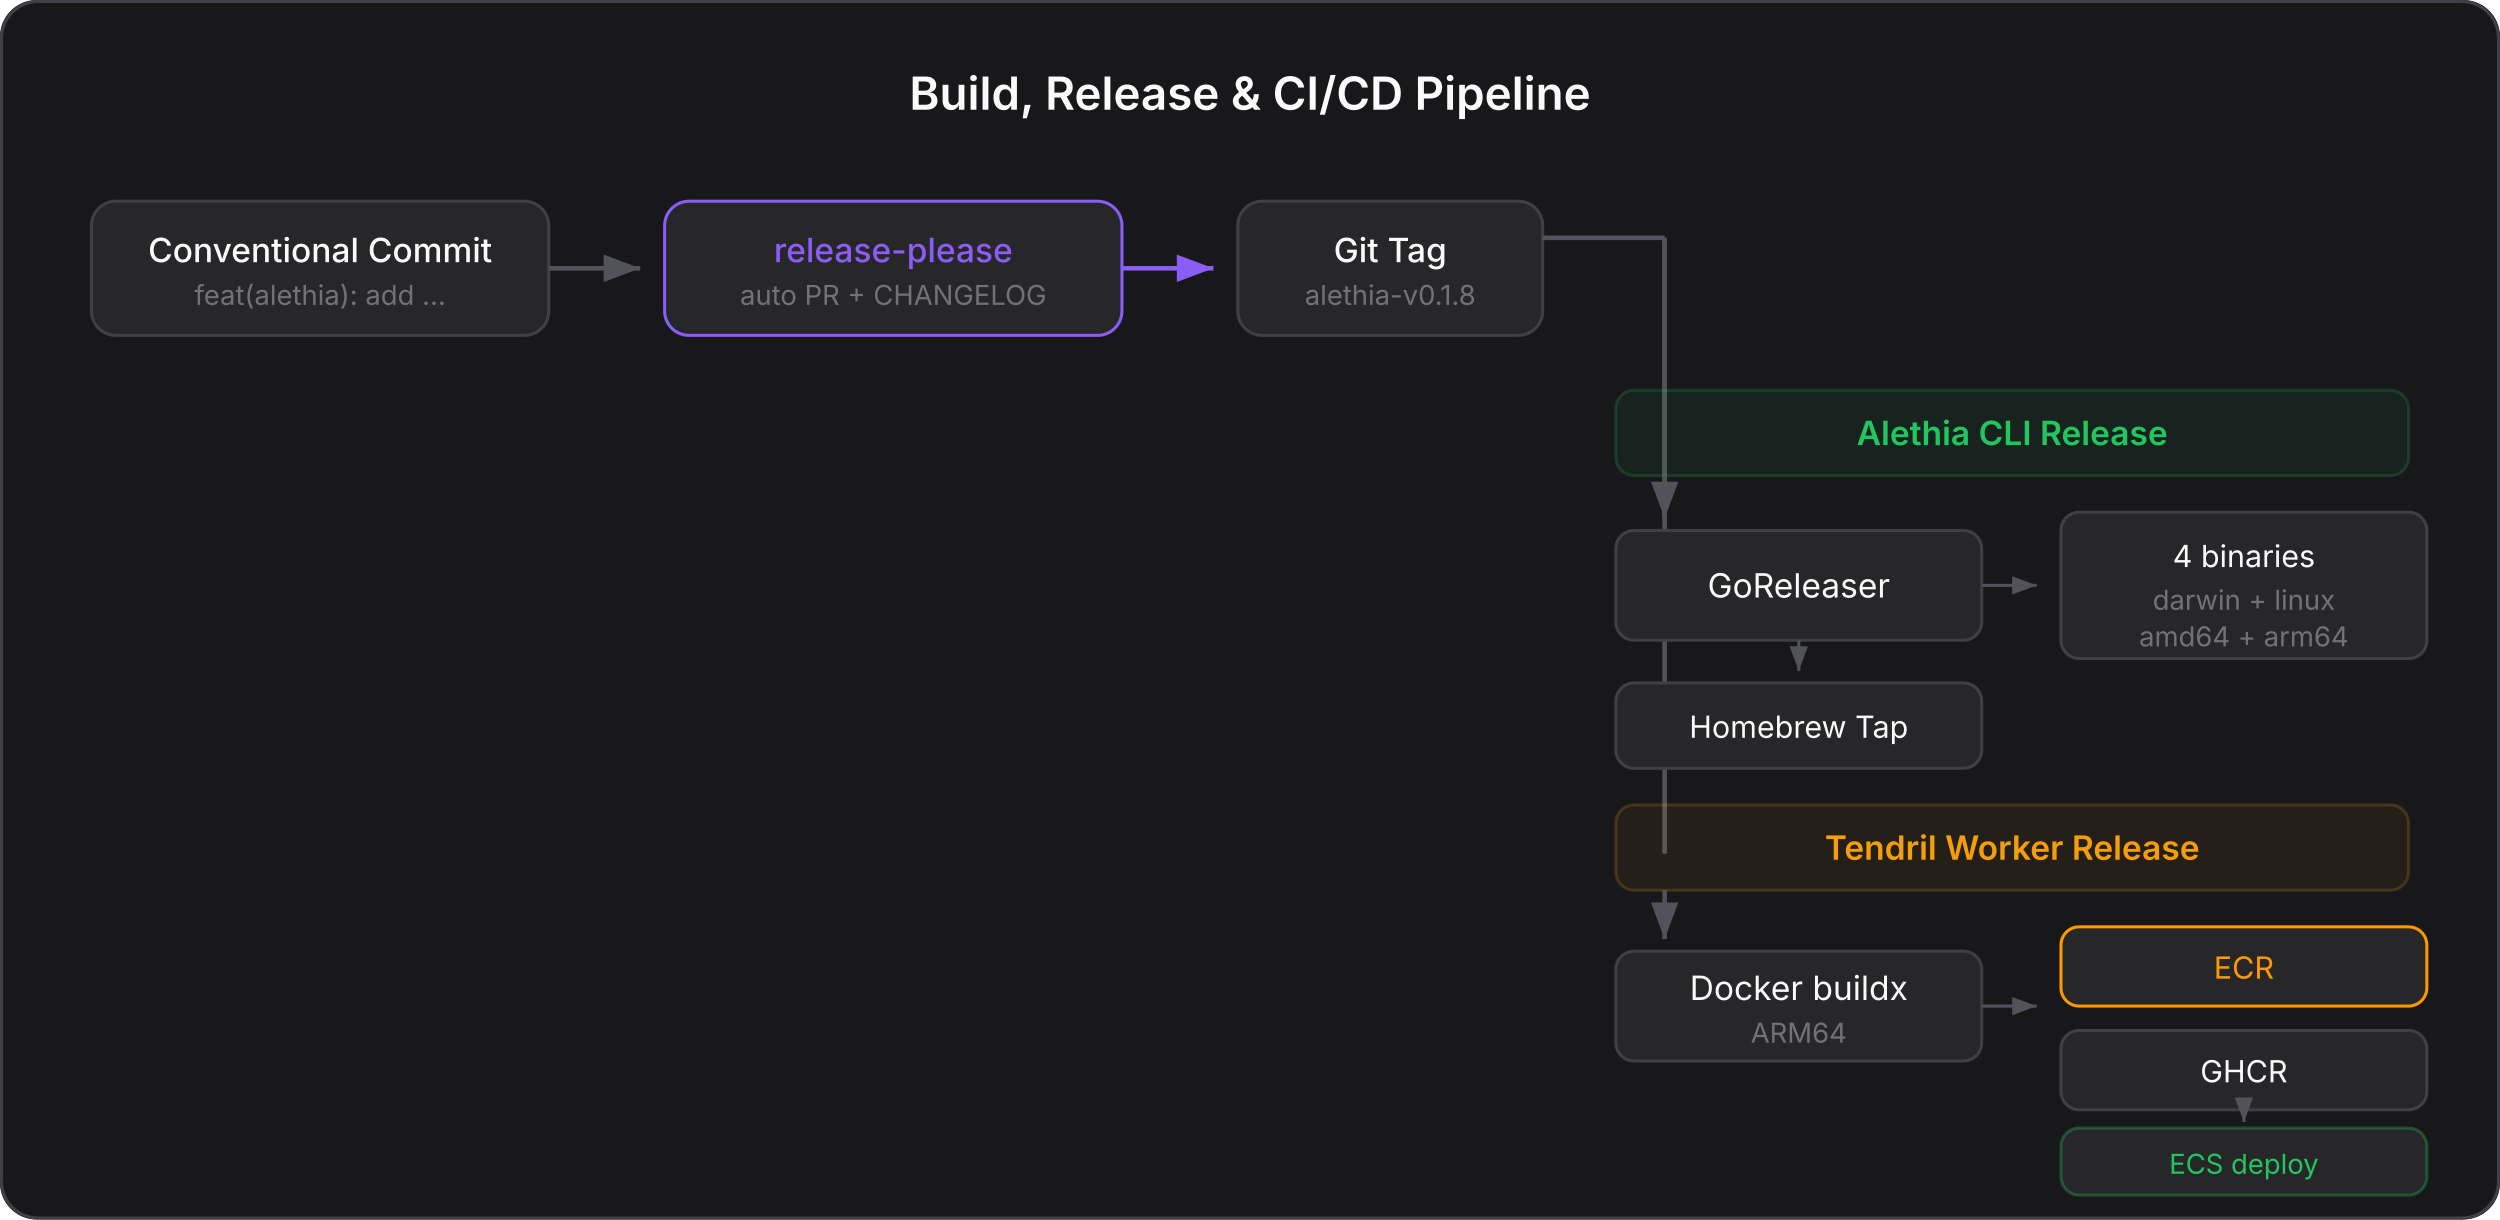
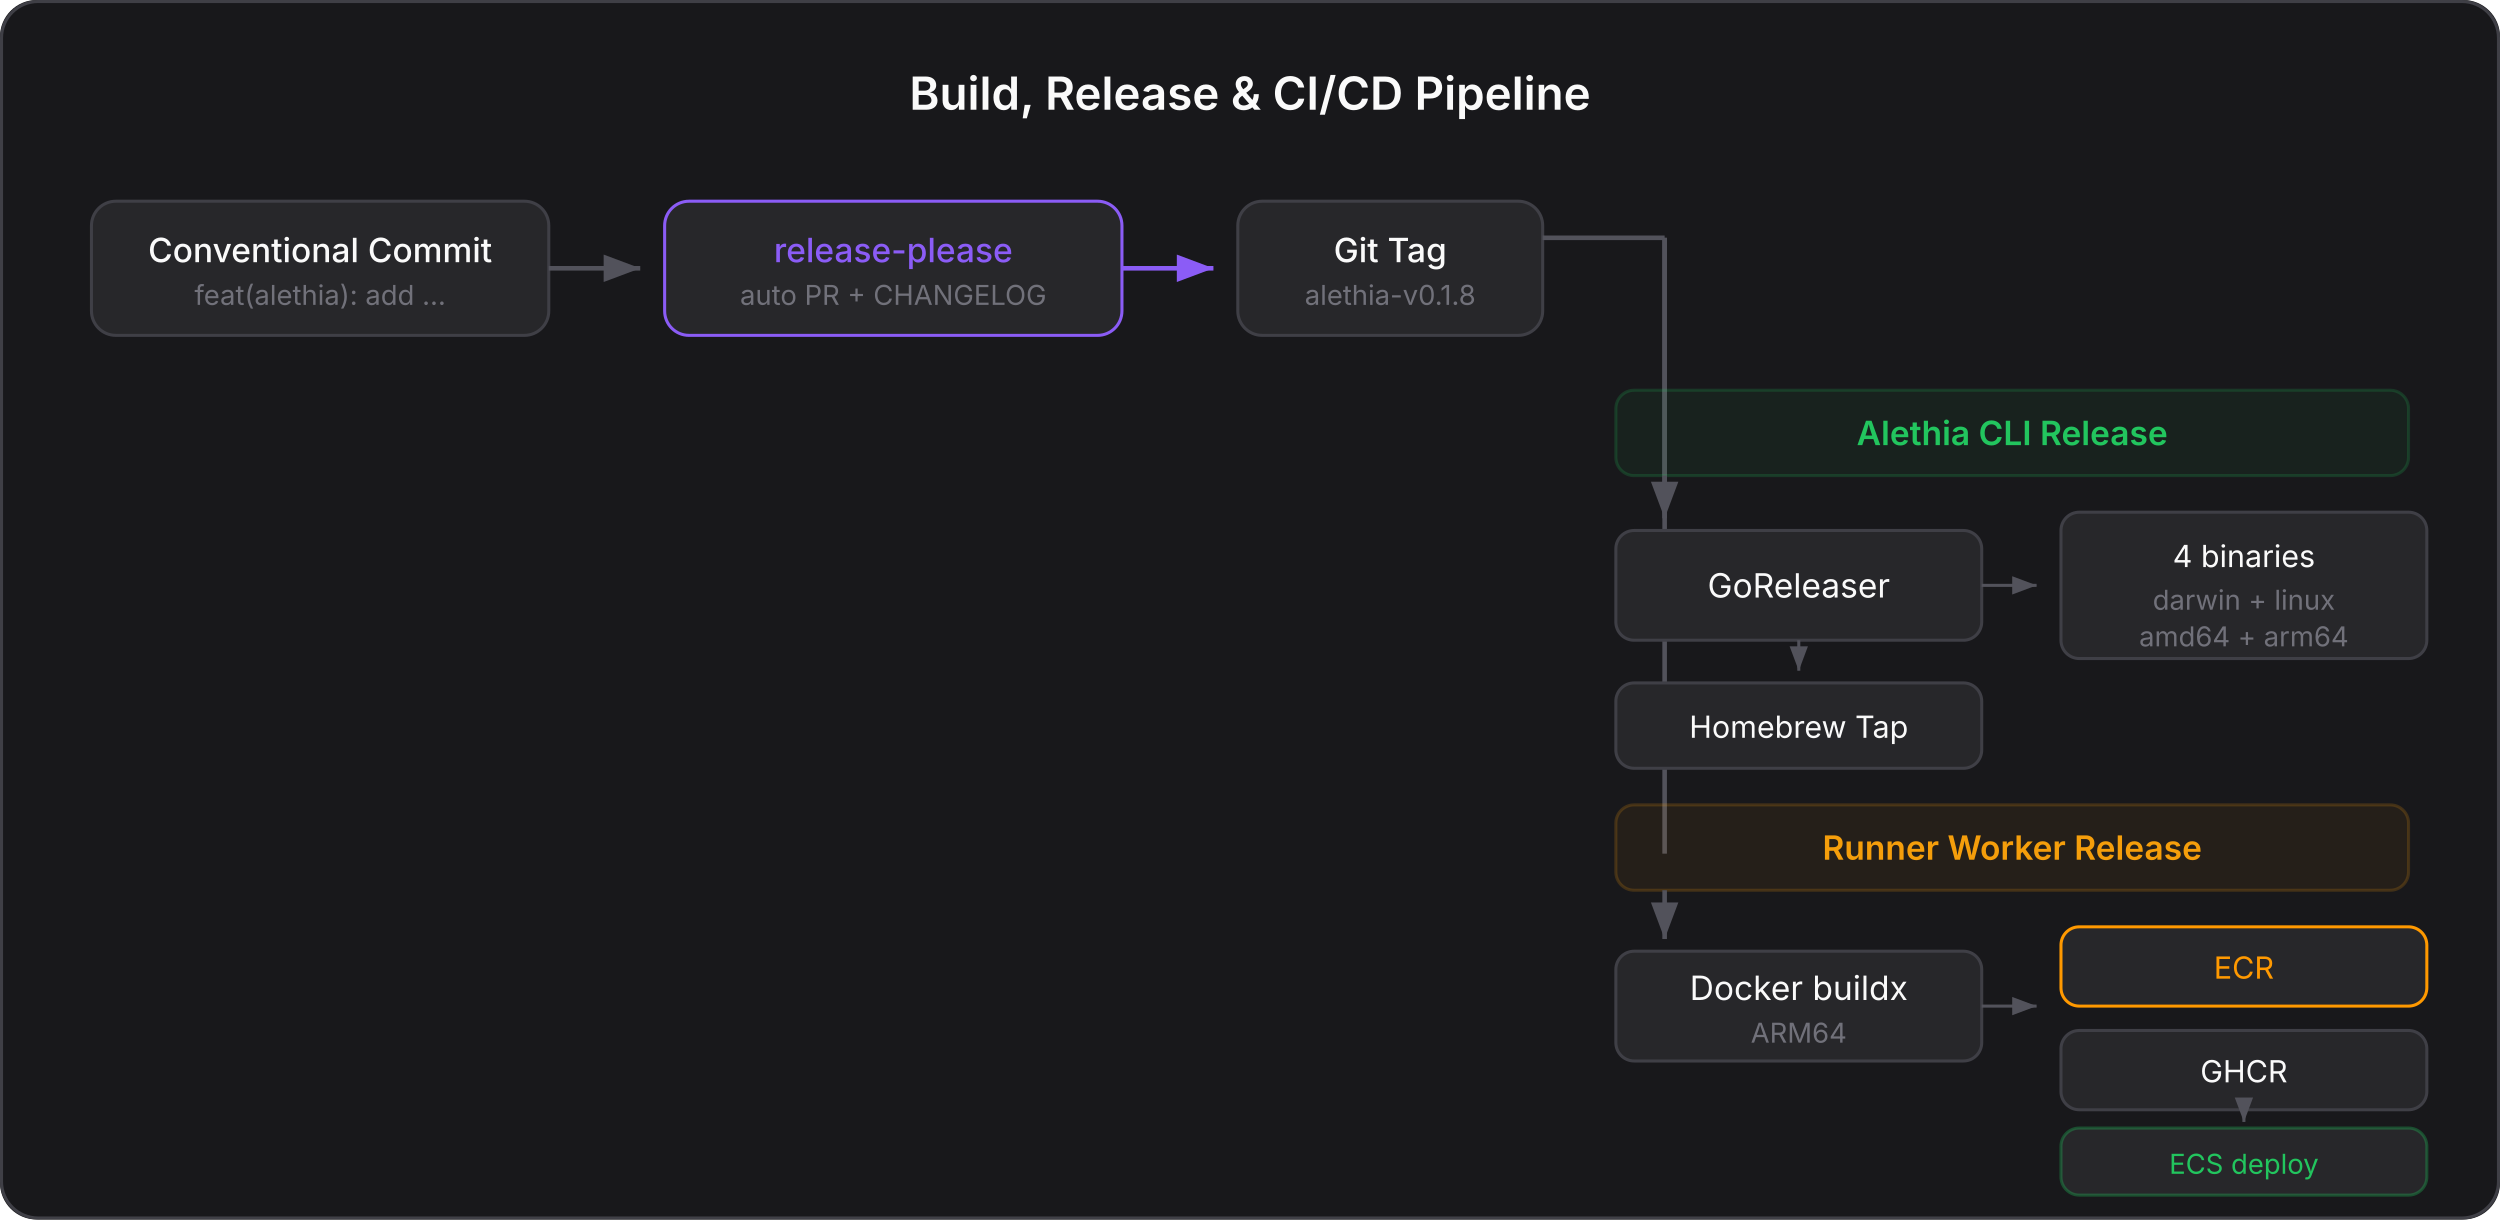
<svg xmlns="http://www.w3.org/2000/svg" viewBox="0 0 820 400" width="100%" fill="none">
  <defs>
    <marker id="arrow" markerWidth="8" markerHeight="6" refX="8" refY="3" orient="auto">
      <path d="M0,0 L8,3 L0,6" fill="#52525B" />
    </marker>
    <marker id="arrow-accent" markerWidth="8" markerHeight="6" refX="8" refY="3" orient="auto">
      <path d="M0,0 L8,3 L0,6" fill="#8B5CF6" />
    </marker>
  </defs>
  <rect width="820" height="400" rx="12" fill="#18181B" />
  <rect x="0.5" y="0.5" width="819" height="399" rx="12" fill="none" stroke="#3F3F46" />
  <text x="410" y="36" text-anchor="middle" font-family="Inter, system-ui, sans-serif" font-size="15" font-weight="600" fill="#FAFAFA">Build, Release &amp; CI/CD Pipeline</text>
  <rect x="30" y="66" width="150" height="44" rx="8" fill="#27272A" stroke="#3F3F46" />
  <text x="105" y="86" text-anchor="middle" font-family="Inter, system-ui, sans-serif" font-size="11" font-weight="500" fill="#FAFAFA">Conventional Commit</text>
  <text x="105" y="100" text-anchor="middle" font-family="Inter, system-ui, sans-serif" font-size="9" fill="#71717A">feat(alethia): add …</text>
  <line x1="180" y1="88" x2="210" y2="88" stroke="#52525B" stroke-width="1.5" marker-end="url(#arrow)" />
  <rect x="218" y="66" width="150" height="44" rx="8" fill="#27272A" stroke="#8B5CF6" />
  <text x="293" y="86" text-anchor="middle" font-family="Inter, system-ui, sans-serif" font-size="11" font-weight="500" fill="#8B5CF6">release-please</text>
  <text x="293" y="100" text-anchor="middle" font-family="Inter, system-ui, sans-serif" font-size="9" fill="#71717A">auto PR + CHANGELOG</text>
  <line x1="368" y1="88" x2="398" y2="88" stroke="#8B5CF6" stroke-width="1.5" marker-end="url(#arrow-accent)" />
  <rect x="406" y="66" width="100" height="44" rx="8" fill="#27272A" stroke="#3F3F46" />
  <text x="456" y="86" text-anchor="middle" font-family="Inter, system-ui, sans-serif" font-size="11" font-weight="500" fill="#FAFAFA">Git Tag</text>
  <text x="456" y="100" text-anchor="middle" font-family="Inter, system-ui, sans-serif" font-size="9" fill="#71717A">alethia-v0.1.8</text>
  <line x1="506" y1="78" x2="546" y2="78" stroke="#52525B" stroke-width="1.5" />
  <line x1="546" y1="78" x2="546" y2="156" stroke="#52525B" stroke-width="1.5" />
  <line x1="546" y1="78" x2="546" y2="280" stroke="#52525B" stroke-width="1.5" />
  <rect x="530" y="128" width="260" height="28" rx="6" fill="#22C55E10" stroke="#22C55E30" />
  <text x="660" y="146" text-anchor="middle" font-family="Inter, system-ui, sans-serif" font-size="11" font-weight="600" fill="#22C55E">Alethia CLI Release</text>
  <line x1="546" y1="156" x2="546" y2="170" stroke="#52525B" stroke-width="1.5" marker-end="url(#arrow)" />
  <rect x="530" y="174" width="120" height="36" rx="6" fill="#27272A" stroke="#3F3F46" />
  <text x="590" y="196" text-anchor="middle" font-family="Inter, system-ui, sans-serif" font-size="11" fill="#FAFAFA">GoReleaser</text>
  <line x1="650" y1="192" x2="668" y2="192" stroke="#52525B" stroke-width="1" marker-end="url(#arrow)" />
  <rect x="676" y="168" width="120" height="48" rx="6" fill="#27272A" stroke="#3F3F46" />
  <text x="736" y="186" text-anchor="middle" font-family="Inter, system-ui, sans-serif" font-size="10" fill="#FAFAFA">4 binaries</text>
  <text x="736" y="200" text-anchor="middle" font-family="Inter, system-ui, sans-serif" font-size="9" fill="#71717A">darwin + linux</text>
  <text x="736" y="212" text-anchor="middle" font-family="Inter, system-ui, sans-serif" font-size="9" fill="#71717A">amd64 + arm64</text>
  <rect x="530" y="224" width="120" height="28" rx="6" fill="#27272A" stroke="#3F3F46" />
  <text x="590" y="242" text-anchor="middle" font-family="Inter, system-ui, sans-serif" font-size="10" fill="#FAFAFA">Homebrew Tap</text>
  <line x1="590" y1="210" x2="590" y2="220" stroke="#52525B" stroke-width="1" marker-end="url(#arrow)" />
  <rect x="530" y="264" width="260" height="28" rx="6" fill="#F59E0B10" stroke="#F59E0B30" />
-   <text x="660" y="282" text-anchor="middle" font-family="Inter, system-ui, sans-serif" font-size="11" font-weight="600" fill="#F59E0B">Tendril Worker Release</text>
+   <text x="660" y="282" text-anchor="middle" font-family="Inter, system-ui, sans-serif" font-size="11" font-weight="600" fill="#F59E0B">Runner Worker Release</text>
  <line x1="546" y1="292" x2="546" y2="308" stroke="#52525B" stroke-width="1.5" marker-end="url(#arrow)" />
  <rect x="530" y="312" width="120" height="36" rx="6" fill="#27272A" stroke="#3F3F46" />
  <text x="590" y="328" text-anchor="middle" font-family="Inter, system-ui, sans-serif" font-size="11" fill="#FAFAFA">Docker buildx</text>
  <text x="590" y="342" text-anchor="middle" font-family="Inter, system-ui, sans-serif" font-size="9" fill="#71717A">ARM64</text>
  <line x1="650" y1="330" x2="668" y2="330" stroke="#52525B" stroke-width="1" marker-end="url(#arrow)" />
  <rect x="676" y="304" width="120" height="26" rx="6" fill="#27272A" stroke="#FF9900" />
  <text x="736" y="321" text-anchor="middle" font-family="Inter, system-ui, sans-serif" font-size="10" fill="#FF9900">ECR</text>
  <rect x="676" y="338" width="120" height="26" rx="6" fill="#27272A" stroke="#3F3F46" />
  <text x="736" y="355" text-anchor="middle" font-family="Inter, system-ui, sans-serif" font-size="10" fill="#FAFAFA">GHCR</text>
  <rect x="676" y="370" width="120" height="22" rx="6" fill="#27272A" stroke="#22C55E50" />
  <text x="736" y="385" text-anchor="middle" font-family="Inter, system-ui, sans-serif" font-size="9" fill="#22C55E">ECS deploy</text>
  <line x1="736" y1="364" x2="736" y2="368" stroke="#52525B" stroke-width="1" marker-end="url(#arrow)" />
</svg>
